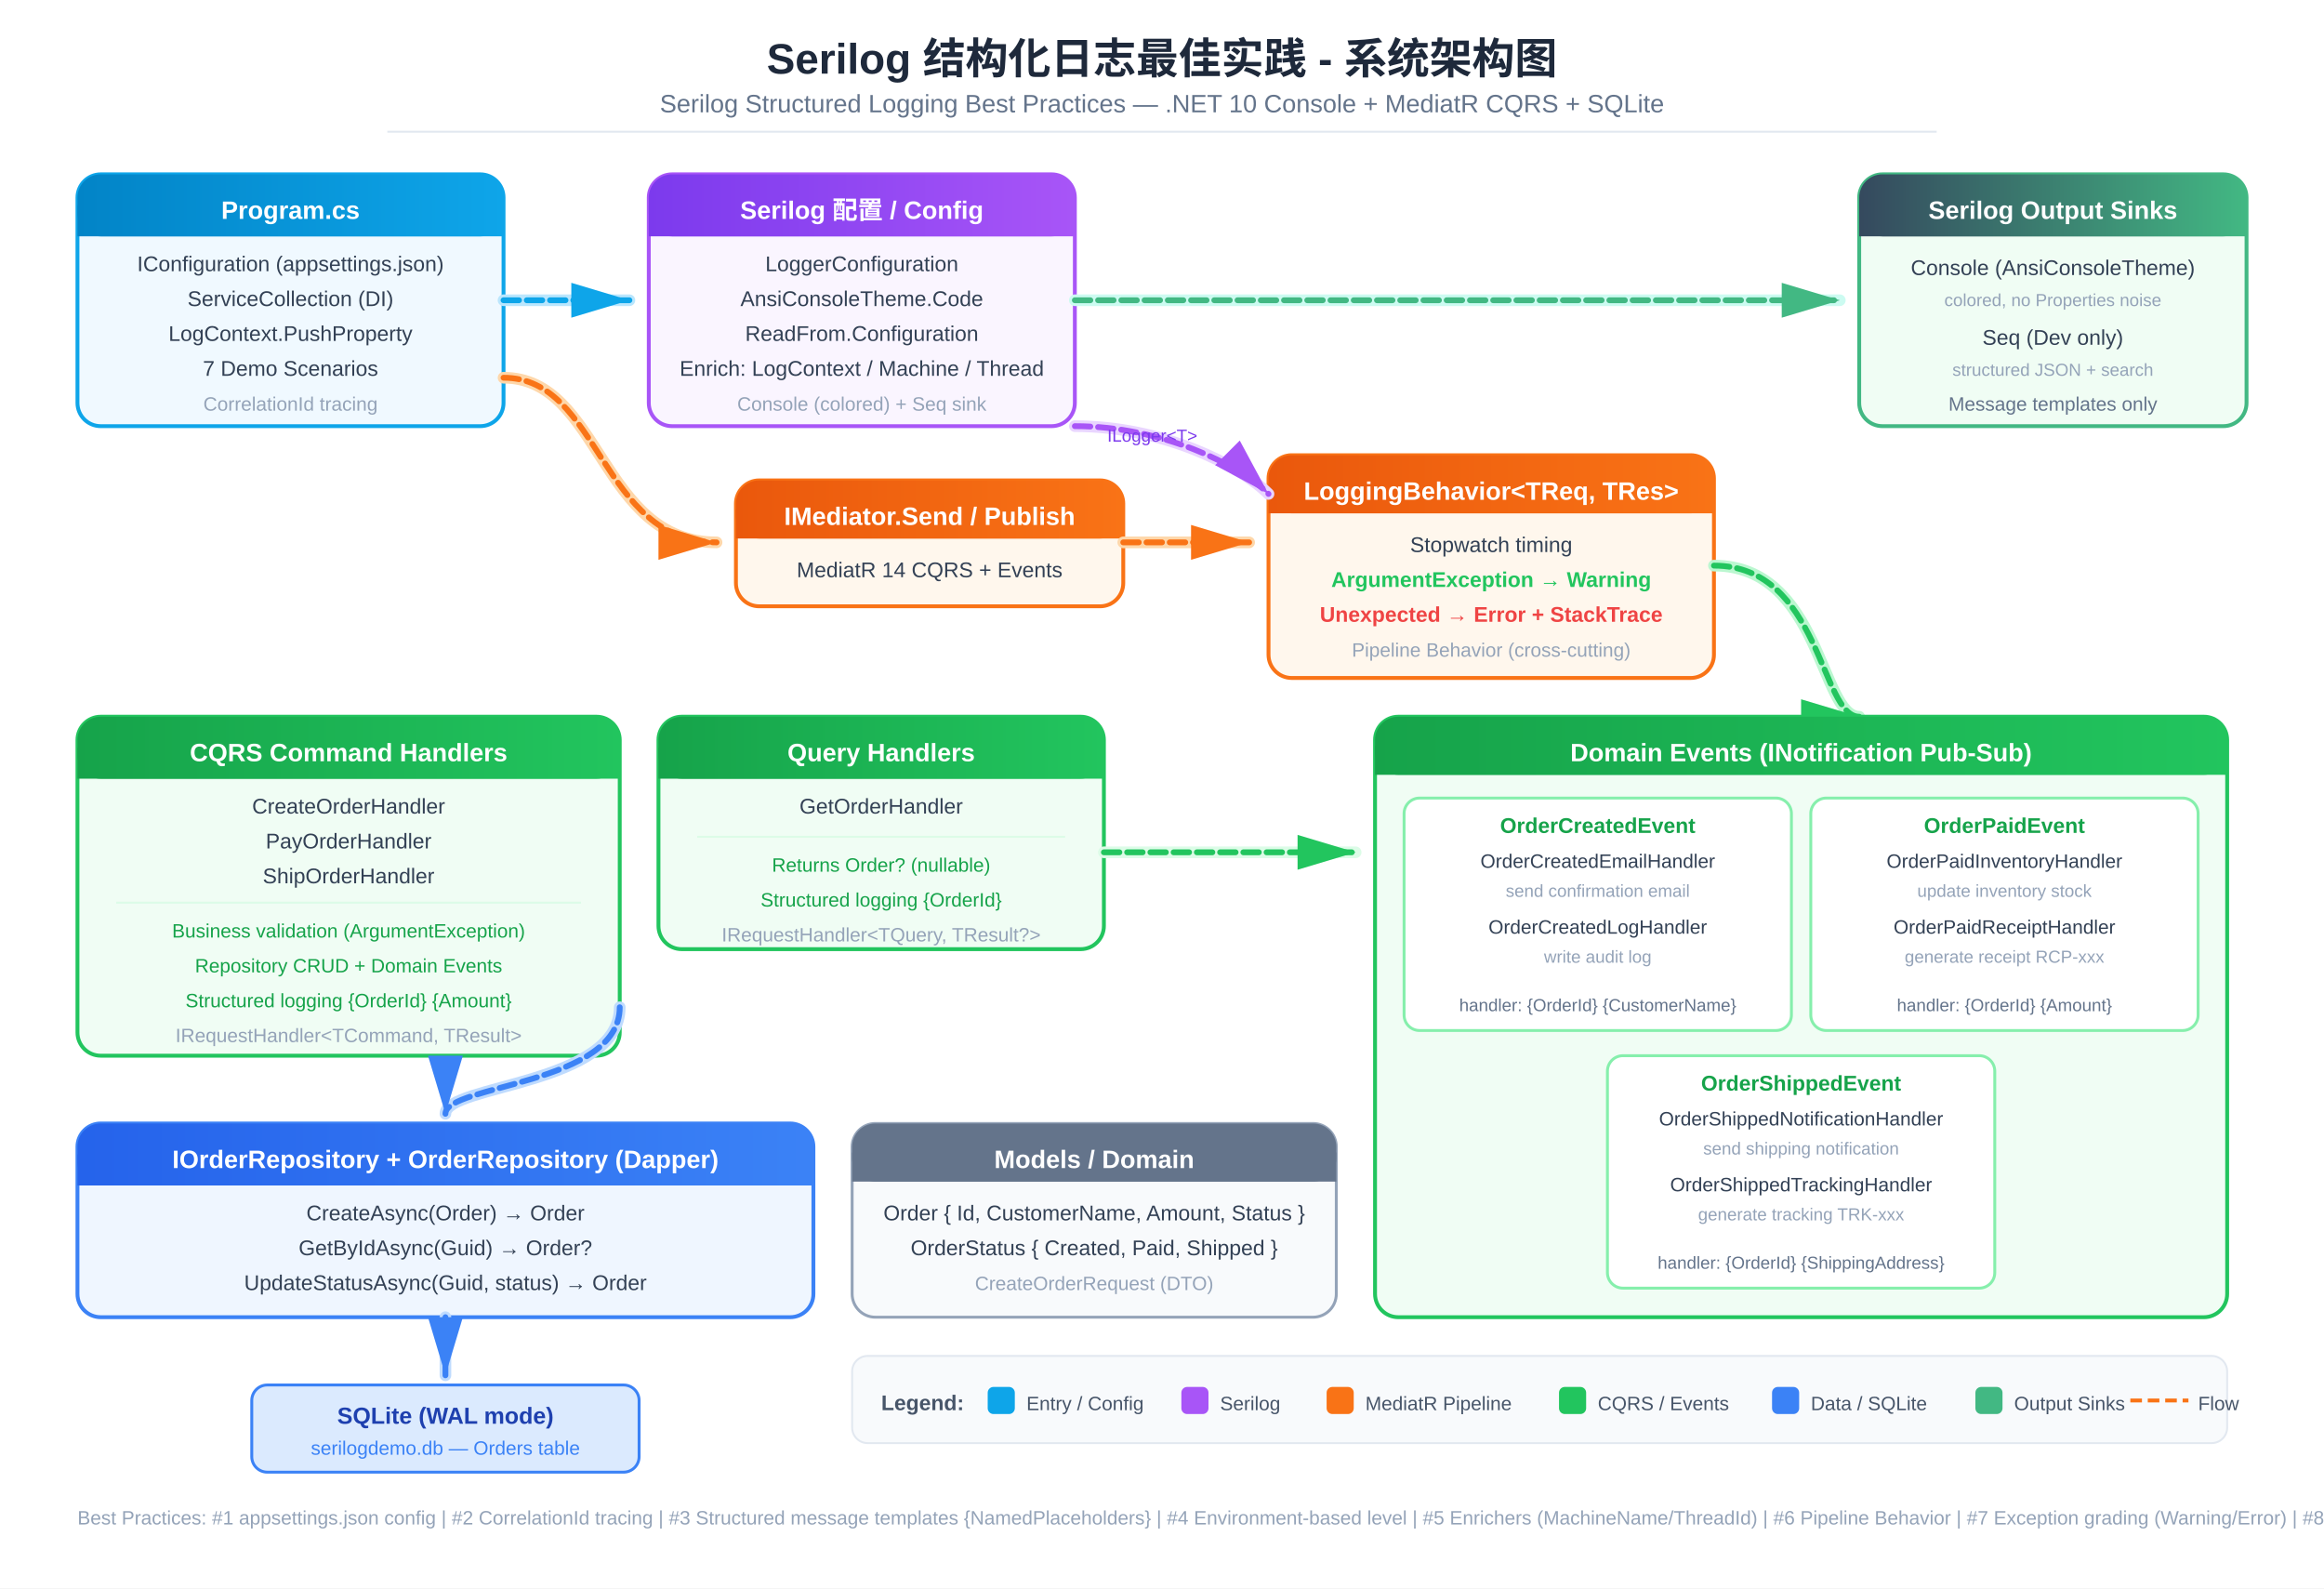
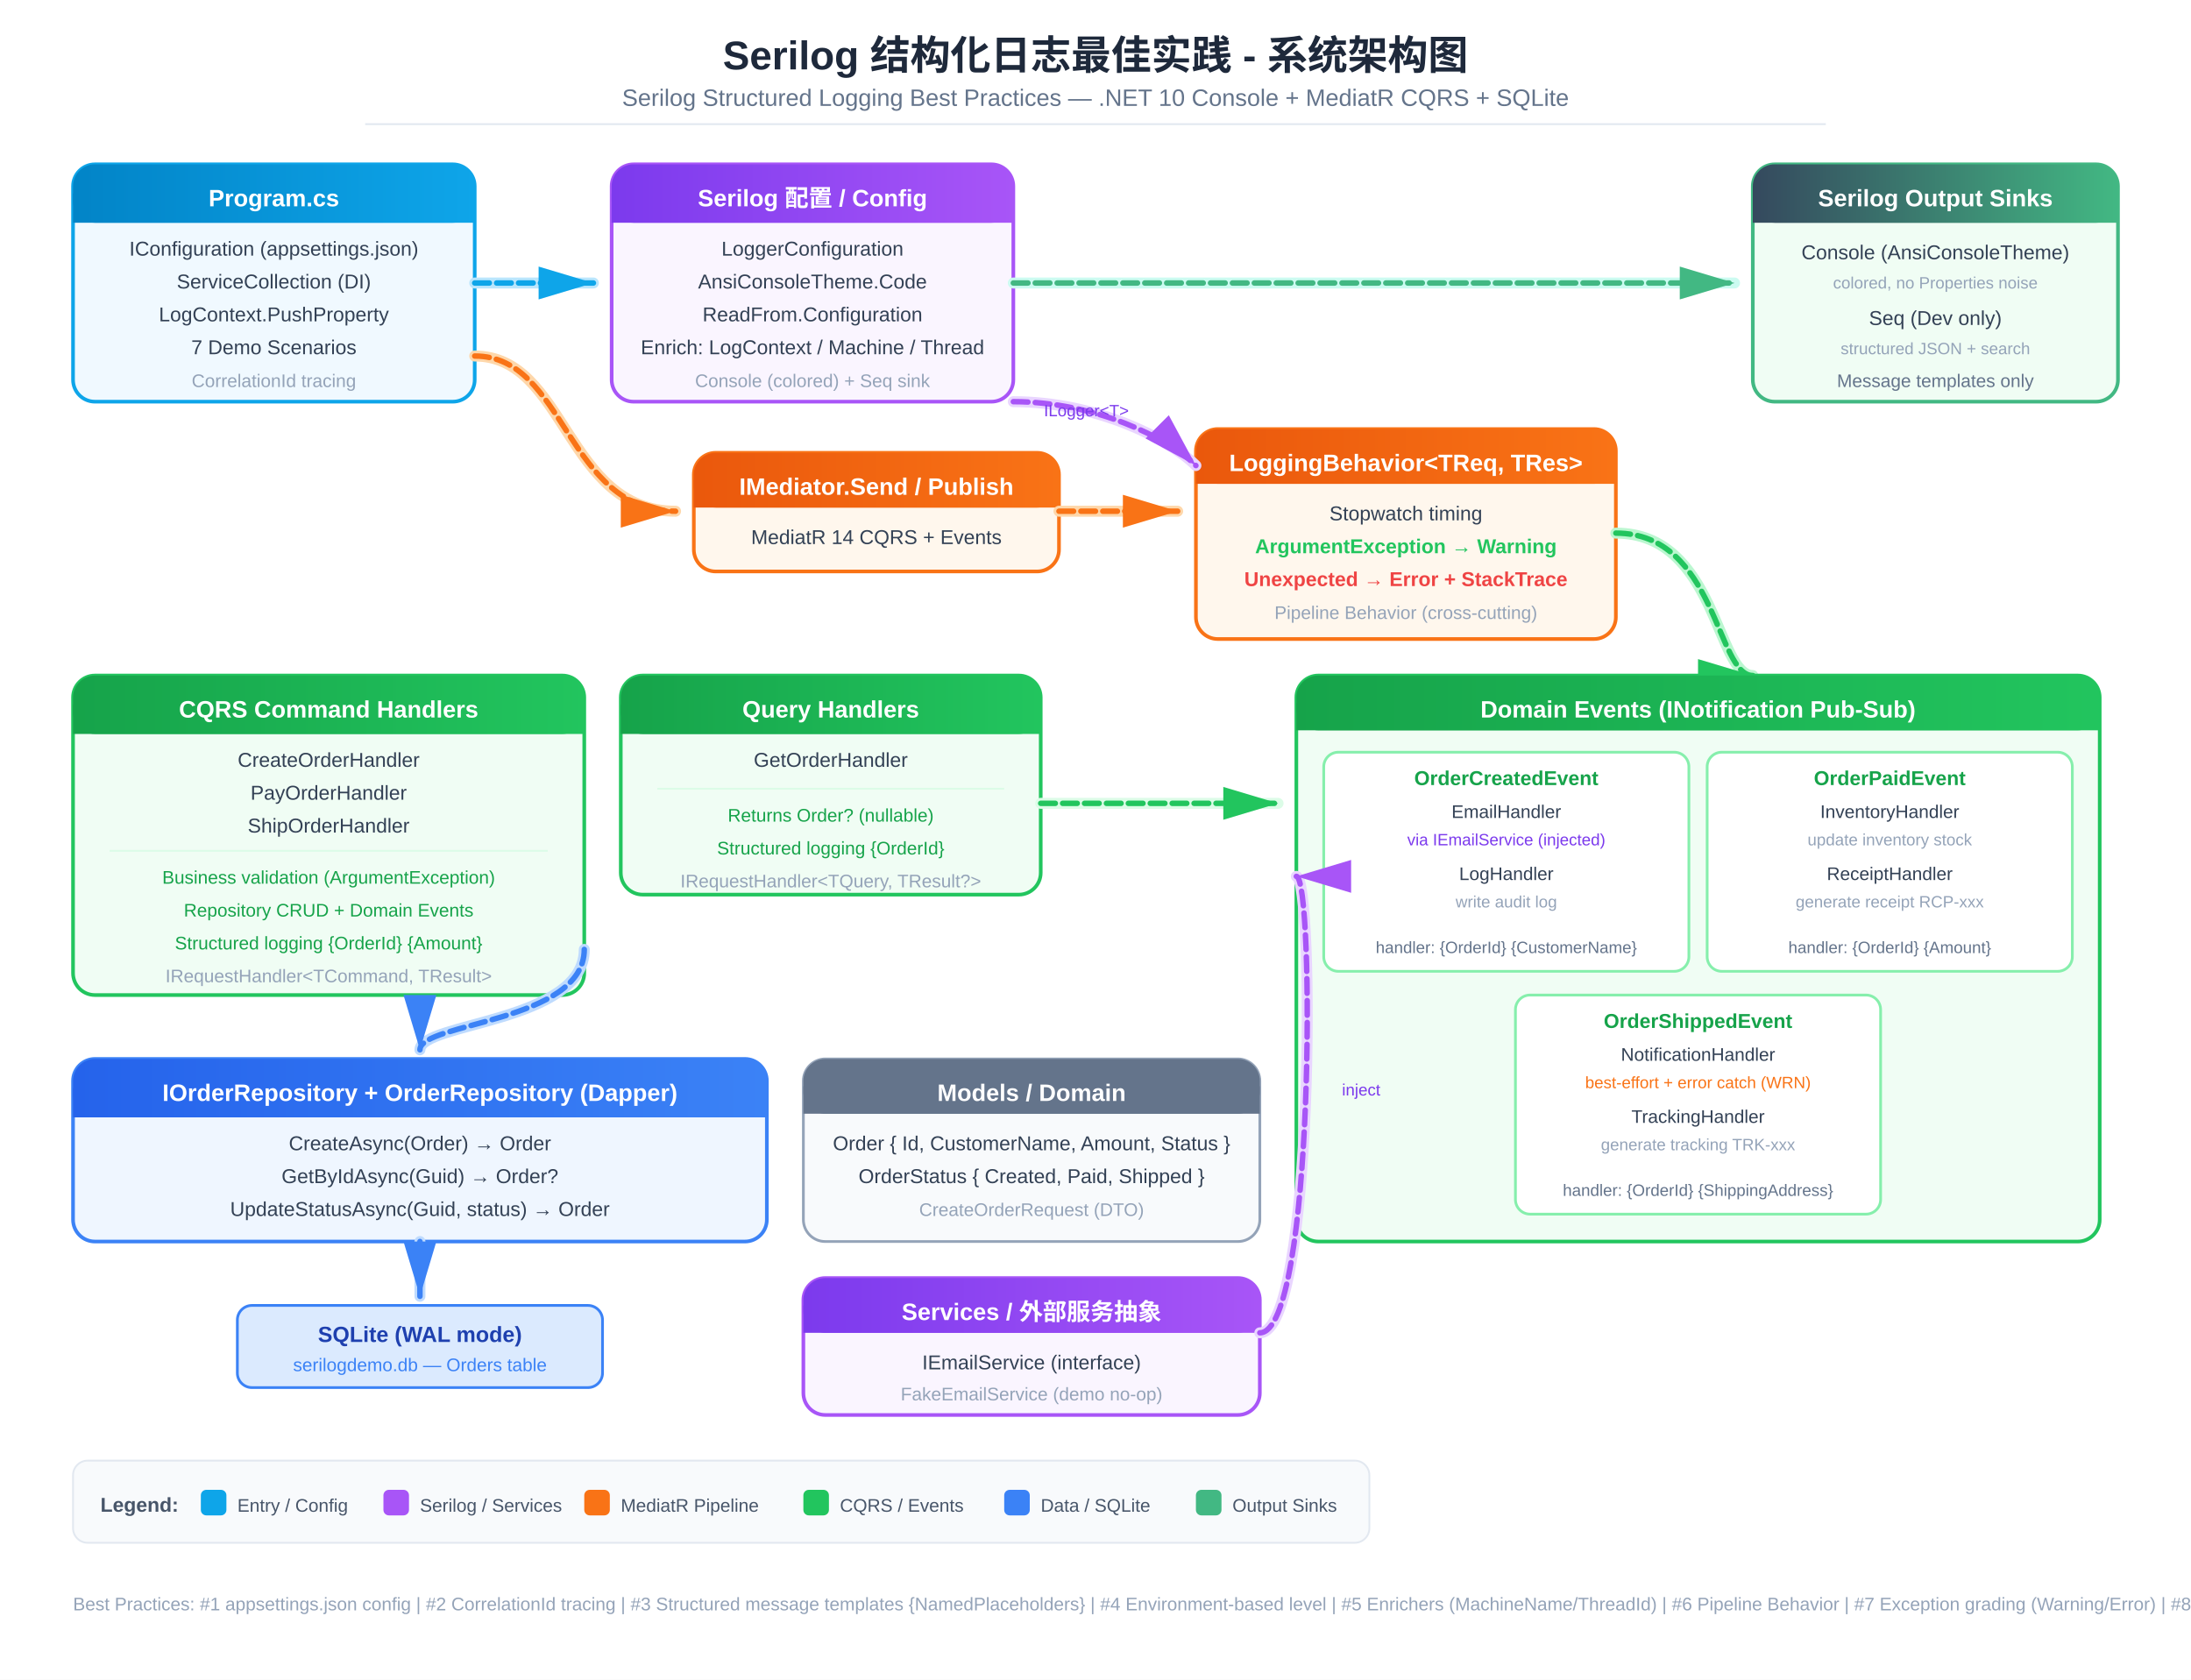
- <svg xmlns="http://www.w3.org/2000/svg" viewBox="0 0 1200 820" font-family="'Segoe UI', Arial, sans-serif">
+ <svg xmlns="http://www.w3.org/2000/svg" viewBox="0 0 1200 920" font-family="'Segoe UI', Arial, sans-serif">
  <defs>
    <linearGradient id="skyGradient" x1="0" y1="0" x2="1" y2="0">
      <stop offset="0%" stop-color="#0284c7" />
      <stop offset="100%" stop-color="#0ea5e9" />
    </linearGradient>
    <linearGradient id="purpleGradient" x1="0" y1="0" x2="1" y2="0">
      <stop offset="0%" stop-color="#7c3aed" />
      <stop offset="100%" stop-color="#a855f7" />
    </linearGradient>
    <linearGradient id="orangeGradient" x1="0" y1="0" x2="1" y2="0">
      <stop offset="0%" stop-color="#ea580c" />
      <stop offset="100%" stop-color="#f97316" />
    </linearGradient>
    <linearGradient id="greenGradient" x1="0" y1="0" x2="1" y2="0">
      <stop offset="0%" stop-color="#16a34a" />
      <stop offset="100%" stop-color="#22c55e" />
    </linearGradient>
    <linearGradient id="blueGradient" x1="0" y1="0" x2="1" y2="0">
      <stop offset="0%" stop-color="#2563eb" />
      <stop offset="100%" stop-color="#3b82f6" />
    </linearGradient>
    <linearGradient id="tealGradient" x1="0" y1="0" x2="1" y2="0">
      <stop offset="0%" stop-color="#35495e" />
      <stop offset="100%" stop-color="#42b883" />
    </linearGradient>
    <marker id="arrowPurple" viewBox="0 0 10 6" refX="10" refY="3" markerWidth="10" markerHeight="6" orient="auto">
      <path d="M0,0 L10,3 L0,6 Z" fill="#a855f7" />
    </marker>
    <marker id="arrowOrange" viewBox="0 0 10 6" refX="10" refY="3" markerWidth="10" markerHeight="6" orient="auto">
      <path d="M0,0 L10,3 L0,6 Z" fill="#f97316" />
    </marker>
    <marker id="arrowGreen" viewBox="0 0 10 6" refX="10" refY="3" markerWidth="10" markerHeight="6" orient="auto">
      <path d="M0,0 L10,3 L0,6 Z" fill="#22c55e" />
    </marker>
    <marker id="arrowBlue" viewBox="0 0 10 6" refX="10" refY="3" markerWidth="10" markerHeight="6" orient="auto">
      <path d="M0,0 L10,3 L0,6 Z" fill="#3b82f6" />
    </marker>
    <marker id="arrowTeal" viewBox="0 0 10 6" refX="10" refY="3" markerWidth="10" markerHeight="6" orient="auto">
      <path d="M0,0 L10,3 L0,6 Z" fill="#42b883" />
    </marker>
    <marker id="arrowSky" viewBox="0 0 10 6" refX="10" refY="3" markerWidth="10" markerHeight="6" orient="auto">
      <path d="M0,0 L10,3 L0,6 Z" fill="#0ea5e9" />
    </marker>
    <style>
      .flow-line-purple { stroke-dasharray: 8,4; animation: dash 0.5s linear infinite; }
      .flow-line-orange { stroke-dasharray: 8,4; animation: dash 0.5s linear infinite; }
      .flow-line-green  { stroke-dasharray: 8,4; animation: dash 0.5s linear infinite; }
      .flow-line-blue   { stroke-dasharray: 8,4; animation: dash 0.5s linear infinite; }
      .flow-line-teal   { stroke-dasharray: 8,4; animation: dash 0.5s linear infinite; }
      .flow-line-sky    { stroke-dasharray: 8,4; animation: dash 0.5s linear infinite; }
      @keyframes dash { to { stroke-dashoffset: -12; } }
    </style>
  </defs>
-   <rect width="1200" height="820" fill="#ffffff" />
+   <rect width="1200" height="920" fill="#ffffff" />
  <text x="600" y="38" text-anchor="middle" font-size="22" font-weight="bold" fill="#1e293b">Serilog 结构化日志最佳实践 - 系统架构图</text>
  <text x="600" y="58" text-anchor="middle" font-size="13" fill="#64748b">Serilog Structured Logging Best Practices — .NET 10 Console + MediatR CQRS + SQLite</text>
  <line x1="200" y1="68" x2="1000" y2="68" stroke="#e2e8f0" stroke-width="1" />
  <g transform="translate(40, 90)">
    <rect width="220" height="130" rx="12" fill="#f0f9ff" stroke="#0ea5e9" stroke-width="2" />
    <rect width="220" height="32" rx="12" fill="url(#skyGradient)" />
    <rect x="0" y="16" width="220" height="16" fill="url(#skyGradient)" />
    <text x="110" y="23" text-anchor="middle" font-size="13" font-weight="bold" fill="#fff">Program.cs</text>
    <text x="110" y="50" text-anchor="middle" font-size="11" fill="#334155">IConfiguration (appsettings.json)</text>
    <text x="110" y="68" text-anchor="middle" font-size="11" fill="#334155">ServiceCollection (DI)</text>
    <text x="110" y="86" text-anchor="middle" font-size="11" fill="#334155">LogContext.PushProperty</text>
    <text x="110" y="104" text-anchor="middle" font-size="11" fill="#334155">7 Demo Scenarios</text>
    <text x="110" y="122" text-anchor="middle" font-size="10" fill="#94a3b8">CorrelationId tracing</text>
  </g>
  <path d="M260,155 L325,155" stroke="#bae6fd" stroke-width="6" fill="none" stroke-linecap="round" />
  <path d="M260,155 L325,155" class="flow-line-sky" stroke="#0ea5e9" stroke-width="3" fill="none" marker-end="url(#arrowSky)" stroke-linecap="round" />
  <g transform="translate(335, 90)">
    <rect width="220" height="130" rx="12" fill="#faf5ff" stroke="#a855f7" stroke-width="2" />
    <rect width="220" height="32" rx="12" fill="url(#purpleGradient)" />
    <rect x="0" y="16" width="220" height="16" fill="url(#purpleGradient)" />
    <text x="110" y="23" text-anchor="middle" font-size="13" font-weight="bold" fill="#fff">Serilog 配置 / Config</text>
    <text x="110" y="50" text-anchor="middle" font-size="11" fill="#334155">LoggerConfiguration</text>
    <text x="110" y="68" text-anchor="middle" font-size="11" fill="#334155">AnsiConsoleTheme.Code</text>
    <text x="110" y="86" text-anchor="middle" font-size="11" fill="#334155">ReadFrom.Configuration</text>
    <text x="110" y="104" text-anchor="middle" font-size="11" fill="#334155">Enrich: LogContext / Machine / Thread</text>
    <text x="110" y="122" text-anchor="middle" font-size="10" fill="#94a3b8">Console (colored) + Seq sink</text>
  </g>
  <path d="M260,195 C310,195 310,280 370,280" stroke="#fed7aa" stroke-width="6" fill="none" stroke-linecap="round" />
  <path d="M260,195 C310,195 310,280 370,280" class="flow-line-orange" stroke="#f97316" stroke-width="3" fill="none" marker-end="url(#arrowOrange)" stroke-linecap="round" />
  <g transform="translate(380, 248)">
    <rect width="200" height="65" rx="12" fill="#fff7ed" stroke="#f97316" stroke-width="2" />
    <rect width="200" height="30" rx="12" fill="url(#orangeGradient)" />
    <rect x="0" y="15" width="200" height="15" fill="url(#orangeGradient)" />
    <text x="100" y="23" text-anchor="middle" font-size="13" font-weight="bold" fill="#fff">IMediator.Send / Publish</text>
    <text x="100" y="50" text-anchor="middle" font-size="11" fill="#334155">MediatR 14 CQRS + Events</text>
  </g>
  <path d="M580,280 L645,280" stroke="#fed7aa" stroke-width="6" fill="none" stroke-linecap="round" />
  <path d="M580,280 L645,280" class="flow-line-orange" stroke="#f97316" stroke-width="3" fill="none" marker-end="url(#arrowOrange)" stroke-linecap="round" />
  <g transform="translate(655, 235)">
    <rect width="230" height="115" rx="12" fill="#fff7ed" stroke="#f97316" stroke-width="2" />
    <rect width="230" height="30" rx="12" fill="url(#orangeGradient)" />
    <rect x="0" y="15" width="230" height="15" fill="url(#orangeGradient)" />
    <text x="115" y="23" text-anchor="middle" font-size="13" font-weight="bold" fill="#fff">LoggingBehavior&lt;TReq, TRes&gt;</text>
    <text x="115" y="50" text-anchor="middle" font-size="11" fill="#334155">Stopwatch timing</text>
    <text x="115" y="68" text-anchor="middle" font-size="11" fill="#22c55e" font-weight="bold">ArgumentException → Warning</text>
    <text x="115" y="86" text-anchor="middle" font-size="11" fill="#ef4444" font-weight="bold">Unexpected → Error + StackTrace</text>
    <text x="115" y="104" text-anchor="middle" font-size="10" fill="#94a3b8">Pipeline Behavior (cross-cutting)</text>
  </g>
  <path d="M885,292 C940,292 940,370 960,370" stroke="#bbf7d0" stroke-width="6" fill="none" stroke-linecap="round" />
  <path d="M885,292 C940,292 940,370 960,370" class="flow-line-green" stroke="#22c55e" stroke-width="3" fill="none" marker-end="url(#arrowGreen)" stroke-linecap="round" />
  <g transform="translate(40, 370)">
    <rect width="280" height="175" rx="12" fill="#f0fdf4" stroke="#22c55e" stroke-width="2" />
    <rect width="280" height="32" rx="12" fill="url(#greenGradient)" />
    <rect x="0" y="16" width="280" height="16" fill="url(#greenGradient)" />
    <text x="140" y="23" text-anchor="middle" font-size="13" font-weight="bold" fill="#fff">CQRS Command Handlers</text>
    <text x="140" y="50" text-anchor="middle" font-size="11" fill="#334155">CreateOrderHandler</text>
    <text x="140" y="68" text-anchor="middle" font-size="11" fill="#334155">PayOrderHandler</text>
    <text x="140" y="86" text-anchor="middle" font-size="11" fill="#334155">ShipOrderHandler</text>
    <line x1="20" y1="96" x2="260" y2="96" stroke="#dcfce7" stroke-width="1" />
    <text x="140" y="114" text-anchor="middle" font-size="10" fill="#16a34a">Business validation (ArgumentException)</text>
    <text x="140" y="132" text-anchor="middle" font-size="10" fill="#16a34a">Repository CRUD + Domain Events</text>
    <text x="140" y="150" text-anchor="middle" font-size="10" fill="#16a34a">Structured logging {OrderId} {Amount}</text>
    <text x="140" y="168" text-anchor="middle" font-size="10" fill="#94a3b8">IRequestHandler&lt;TCommand, TResult&gt;</text>
  </g>
  <g transform="translate(340, 370)">
    <rect width="230" height="120" rx="12" fill="#f0fdf4" stroke="#22c55e" stroke-width="2" />
    <rect width="230" height="32" rx="12" fill="url(#greenGradient)" />
    <rect x="0" y="16" width="230" height="16" fill="url(#greenGradient)" />
    <text x="115" y="23" text-anchor="middle" font-size="13" font-weight="bold" fill="#fff">Query Handlers</text>
    <text x="115" y="50" text-anchor="middle" font-size="11" fill="#334155">GetOrderHandler</text>
    <line x1="20" y1="62" x2="210" y2="62" stroke="#dcfce7" stroke-width="1" />
    <text x="115" y="80" text-anchor="middle" font-size="10" fill="#16a34a">Returns Order? (nullable)</text>
    <text x="115" y="98" text-anchor="middle" font-size="10" fill="#16a34a">Structured logging {OrderId}</text>
    <text x="115" y="116" text-anchor="middle" font-size="10" fill="#94a3b8">IRequestHandler&lt;TQuery, TResult?&gt;</text>
  </g>
  <path d="M320,520 C320,560 230,560 230,575" stroke="#bfdbfe" stroke-width="6" fill="none" stroke-linecap="round" />
  <path d="M320,520 C320,560 230,560 230,575" class="flow-line-blue" stroke="#3b82f6" stroke-width="3" fill="none" marker-end="url(#arrowBlue)" stroke-linecap="round" />
  <path d="M570,440 L700,440" stroke="#dcfce7" stroke-width="6" fill="none" stroke-linecap="round" />
  <path d="M570,440 L700,440" class="flow-line-green" stroke="#22c55e" stroke-width="3" fill="none" marker-end="url(#arrowGreen)" stroke-linecap="round" />
  <g transform="translate(40, 580)">
    <rect width="380" height="100" rx="12" fill="#eff6ff" stroke="#3b82f6" stroke-width="2" />
    <rect width="380" height="32" rx="12" fill="url(#blueGradient)" />
    <rect x="0" y="16" width="380" height="16" fill="url(#blueGradient)" />
    <text x="190" y="23" text-anchor="middle" font-size="13" font-weight="bold" fill="#fff">IOrderRepository + OrderRepository (Dapper)</text>
    <text x="190" y="50" text-anchor="middle" font-size="11" fill="#334155">CreateAsync(Order) → Order</text>
    <text x="190" y="68" text-anchor="middle" font-size="11" fill="#334155">GetByIdAsync(Guid) → Order?</text>
    <text x="190" y="86" text-anchor="middle" font-size="11" fill="#334155">UpdateStatusAsync(Guid, status) → Order</text>
  </g>
  <path d="M230,680 L230,710" stroke="#bfdbfe" stroke-width="6" fill="none" stroke-linecap="round" />
  <path d="M230,680 L230,710" class="flow-line-blue" stroke="#3b82f6" stroke-width="3" fill="none" marker-end="url(#arrowBlue)" stroke-linecap="round" />
  <g transform="translate(130, 715)">
    <rect width="200" height="45" rx="8" fill="#dbeafe" stroke="#3b82f6" stroke-width="1.5" />
    <text x="100" y="20" text-anchor="middle" font-size="12" font-weight="bold" fill="#1e40af">SQLite (WAL mode)</text>
    <text x="100" y="36" text-anchor="middle" font-size="10" fill="#3b82f6">serilogdemo.db — Orders table</text>
  </g>
  <g transform="translate(710, 370)">
    <rect width="440" height="310" rx="12" fill="#f0fdf4" stroke="#22c55e" stroke-width="2" />
    <rect width="440" height="30" rx="12" fill="url(#greenGradient)" />
    <rect x="0" y="15" width="440" height="15" fill="url(#greenGradient)" />
    <text x="220" y="23" text-anchor="middle" font-size="13" font-weight="bold" fill="#fff">Domain Events (INotification Pub-Sub)</text>
    <rect x="15" y="42" width="200" height="120" rx="8" fill="#ffffff" stroke="#86efac" stroke-width="1.5" />
    <text x="115" y="60" text-anchor="middle" font-size="11" font-weight="bold" fill="#16a34a">OrderCreatedEvent</text>
-     <text x="115" y="78" text-anchor="middle" font-size="10" fill="#334155">OrderCreatedEmailHandler</text>
-     <text x="115" y="93" text-anchor="middle" font-size="9" fill="#94a3b8">send confirmation email</text>
-     <text x="115" y="112" text-anchor="middle" font-size="10" fill="#334155">OrderCreatedLogHandler</text>
+     <text x="115" y="78" text-anchor="middle" font-size="10" fill="#334155">EmailHandler</text>
+     <text x="115" y="93" text-anchor="middle" font-size="9" fill="#7c3aed">via IEmailService (injected)</text>
+     <text x="115" y="112" text-anchor="middle" font-size="10" fill="#334155">LogHandler</text>
    <text x="115" y="127" text-anchor="middle" font-size="9" fill="#94a3b8">write audit log</text>
    <text x="115" y="152" text-anchor="middle" font-size="9" fill="#64748b">handler: {OrderId} {CustomerName}</text>
    <rect x="225" y="42" width="200" height="120" rx="8" fill="#ffffff" stroke="#86efac" stroke-width="1.5" />
    <text x="325" y="60" text-anchor="middle" font-size="11" font-weight="bold" fill="#16a34a">OrderPaidEvent</text>
-     <text x="325" y="78" text-anchor="middle" font-size="10" fill="#334155">OrderPaidInventoryHandler</text>
+     <text x="325" y="78" text-anchor="middle" font-size="10" fill="#334155">InventoryHandler</text>
    <text x="325" y="93" text-anchor="middle" font-size="9" fill="#94a3b8">update inventory stock</text>
-     <text x="325" y="112" text-anchor="middle" font-size="10" fill="#334155">OrderPaidReceiptHandler</text>
+     <text x="325" y="112" text-anchor="middle" font-size="10" fill="#334155">ReceiptHandler</text>
    <text x="325" y="127" text-anchor="middle" font-size="9" fill="#94a3b8">generate receipt RCP-xxx</text>
    <text x="325" y="152" text-anchor="middle" font-size="9" fill="#64748b">handler: {OrderId} {Amount}</text>
    <rect x="120" y="175" width="200" height="120" rx="8" fill="#ffffff" stroke="#86efac" stroke-width="1.5" />
    <text x="220" y="193" text-anchor="middle" font-size="11" font-weight="bold" fill="#16a34a">OrderShippedEvent</text>
-     <text x="220" y="211" text-anchor="middle" font-size="10" fill="#334155">OrderShippedNotificationHandler</text>
-     <text x="220" y="226" text-anchor="middle" font-size="9" fill="#94a3b8">send shipping notification</text>
-     <text x="220" y="245" text-anchor="middle" font-size="10" fill="#334155">OrderShippedTrackingHandler</text>
+     <text x="220" y="211" text-anchor="middle" font-size="10" fill="#334155">NotificationHandler</text>
+     <text x="220" y="226" text-anchor="middle" font-size="9" fill="#f97316">best-effort + error catch (WRN)</text>
+     <text x="220" y="245" text-anchor="middle" font-size="10" fill="#334155">TrackingHandler</text>
    <text x="220" y="260" text-anchor="middle" font-size="9" fill="#94a3b8">generate tracking TRK-xxx</text>
    <text x="220" y="285" text-anchor="middle" font-size="9" fill="#64748b">handler: {OrderId} {ShippingAddress}</text>
  </g>
  <path d="M555,220 C600,220 640,240 655,255" stroke="#e9d5ff" stroke-width="6" fill="none" stroke-linecap="round" />
  <path d="M555,220 C600,220 640,240 655,255" class="flow-line-purple" stroke="#a855f7" stroke-width="3" fill="none" marker-end="url(#arrowPurple)" stroke-linecap="round" />
  <text x="595" y="228" text-anchor="middle" font-size="9" fill="#7c3aed">ILogger&lt;T&gt;</text>
  <g transform="translate(960, 90)">
    <rect width="200" height="130" rx="12" fill="#f0fdf4" stroke="#42b883" stroke-width="2" />
    <rect width="200" height="32" rx="12" fill="url(#tealGradient)" />
    <rect x="0" y="16" width="200" height="16" fill="url(#tealGradient)" />
    <text x="100" y="23" text-anchor="middle" font-size="13" font-weight="bold" fill="#fff">Serilog Output Sinks</text>
    <text x="100" y="52" text-anchor="middle" font-size="11" fill="#334155">Console (AnsiConsoleTheme)</text>
    <text x="100" y="68" text-anchor="middle" font-size="9" fill="#94a3b8">colored, no Properties noise</text>
    <text x="100" y="88" text-anchor="middle" font-size="11" fill="#334155">Seq (Dev only)</text>
    <text x="100" y="104" text-anchor="middle" font-size="9" fill="#94a3b8">structured JSON + search</text>
    <text x="100" y="122" text-anchor="middle" font-size="10" fill="#64748b">Message templates only</text>
  </g>
  <path d="M555,155 L950,155" stroke="#ccfbf1" stroke-width="6" fill="none" stroke-linecap="round" />
  <path d="M555,155 L950,155" class="flow-line-teal" stroke="#42b883" stroke-width="3" fill="none" marker-end="url(#arrowTeal)" stroke-linecap="round" />
  <g transform="translate(440, 580)">
    <rect width="250" height="100" rx="12" fill="#f8fafc" stroke="#94a3b8" stroke-width="1.5" />
    <rect width="250" height="30" rx="12" fill="#64748b" />
    <rect x="0" y="15" width="250" height="15" fill="#64748b" />
    <text x="125" y="23" text-anchor="middle" font-size="13" font-weight="bold" fill="#fff">Models / Domain</text>
    <text x="125" y="50" text-anchor="middle" font-size="11" fill="#334155">Order { Id, CustomerName, Amount, Status }</text>
    <text x="125" y="68" text-anchor="middle" font-size="11" fill="#334155">OrderStatus { Created, Paid, Shipped }</text>
    <text x="125" y="86" text-anchor="middle" font-size="10" fill="#94a3b8">CreateOrderRequest (DTO)</text>
  </g>
  <g transform="translate(440, 700)">
+     <rect width="250" height="75" rx="12" fill="#faf5ff" stroke="#a855f7" stroke-width="2" />
+     <rect width="250" height="30" rx="12" fill="url(#purpleGradient)" />
+     <rect x="0" y="15" width="250" height="15" fill="url(#purpleGradient)" />
+     <text x="125" y="23" text-anchor="middle" font-size="13" font-weight="bold" fill="#fff">Services / 外部服务抽象</text>
+     <text x="125" y="50" text-anchor="middle" font-size="11" fill="#334155">IEmailService (interface)</text>
+     <text x="125" y="67" text-anchor="middle" font-size="10" fill="#94a3b8">FakeEmailService (demo no-op)</text>
+   </g>
+   <path d="M690,730 C720,730 720,480 710,480" stroke="#e9d5ff" stroke-width="6" fill="none" stroke-linecap="round" />
+   <path d="M690,730 C720,730 720,480 710,480" class="flow-line-purple" stroke="#a855f7" stroke-width="3" fill="none" marker-end="url(#arrowPurple)" stroke-linecap="round" />
+   <text x="735" y="600" font-size="9" fill="#7c3aed">inject</text>
+   <g transform="translate(40, 800)">
    <rect width="710" height="45" rx="8" fill="#f8fafc" stroke="#e2e8f0" stroke-width="1" />
    <text x="15" y="28" font-size="11" font-weight="bold" fill="#475569">Legend:</text>
    <rect x="70" y="16" width="14" height="14" rx="3" fill="#0ea5e9" />
    <text x="90" y="28" font-size="10" fill="#475569">Entry / Config</text>
    <rect x="170" y="16" width="14" height="14" rx="3" fill="#a855f7" />
-     <text x="190" y="28" font-size="10" fill="#475569">Serilog</text>
-     <rect x="245" y="16" width="14" height="14" rx="3" fill="#f97316" />
-     <text x="265" y="28" font-size="10" fill="#475569">MediatR Pipeline</text>
-     <rect x="365" y="16" width="14" height="14" rx="3" fill="#22c55e" />
-     <text x="385" y="28" font-size="10" fill="#475569">CQRS / Events</text>
-     <rect x="475" y="16" width="14" height="14" rx="3" fill="#3b82f6" />
-     <text x="495" y="28" font-size="10" fill="#475569">Data / SQLite</text>
-     <rect x="580" y="16" width="14" height="14" rx="3" fill="#42b883" />
-     <text x="600" y="28" font-size="10" fill="#475569">Output Sinks</text>
-     <line x1="660" y1="23" x2="690" y2="23" stroke="#f97316" stroke-width="2" stroke-dasharray="6,3" />
-     <text x="695" y="28" font-size="10" fill="#475569">Flow</text>
-   </g>
-   <g transform="translate(40, 775)">
+     <text x="190" y="28" font-size="10" fill="#475569">Serilog / Services</text>
+     <rect x="280" y="16" width="14" height="14" rx="3" fill="#f97316" />
+     <text x="300" y="28" font-size="10" fill="#475569">MediatR Pipeline</text>
+     <rect x="400" y="16" width="14" height="14" rx="3" fill="#22c55e" />
+     <text x="420" y="28" font-size="10" fill="#475569">CQRS / Events</text>
+     <rect x="510" y="16" width="14" height="14" rx="3" fill="#3b82f6" />
+     <text x="530" y="28" font-size="10" fill="#475569">Data / SQLite</text>
+     <rect x="615" y="16" width="14" height="14" rx="3" fill="#42b883" />
+     <text x="635" y="28" font-size="10" fill="#475569">Output Sinks</text>
+     <line x1="700" y1="23" x2="700" y2="23" stroke="none" />
+   </g>
+   <g transform="translate(40, 870)">
    <text x="0" y="12" font-size="10" fill="#94a3b8">Best Practices: #1 appsettings.json config | #2 CorrelationId tracing | #3 Structured message templates {NamedPlaceholders} | #4 Environment-based level | #5 Enrichers (MachineName/ThreadId) | #6 Pipeline Behavior | #7 Exception grading (Warning/Error) | #8 Domain Events pub-sub</text>
  </g>
</svg>
